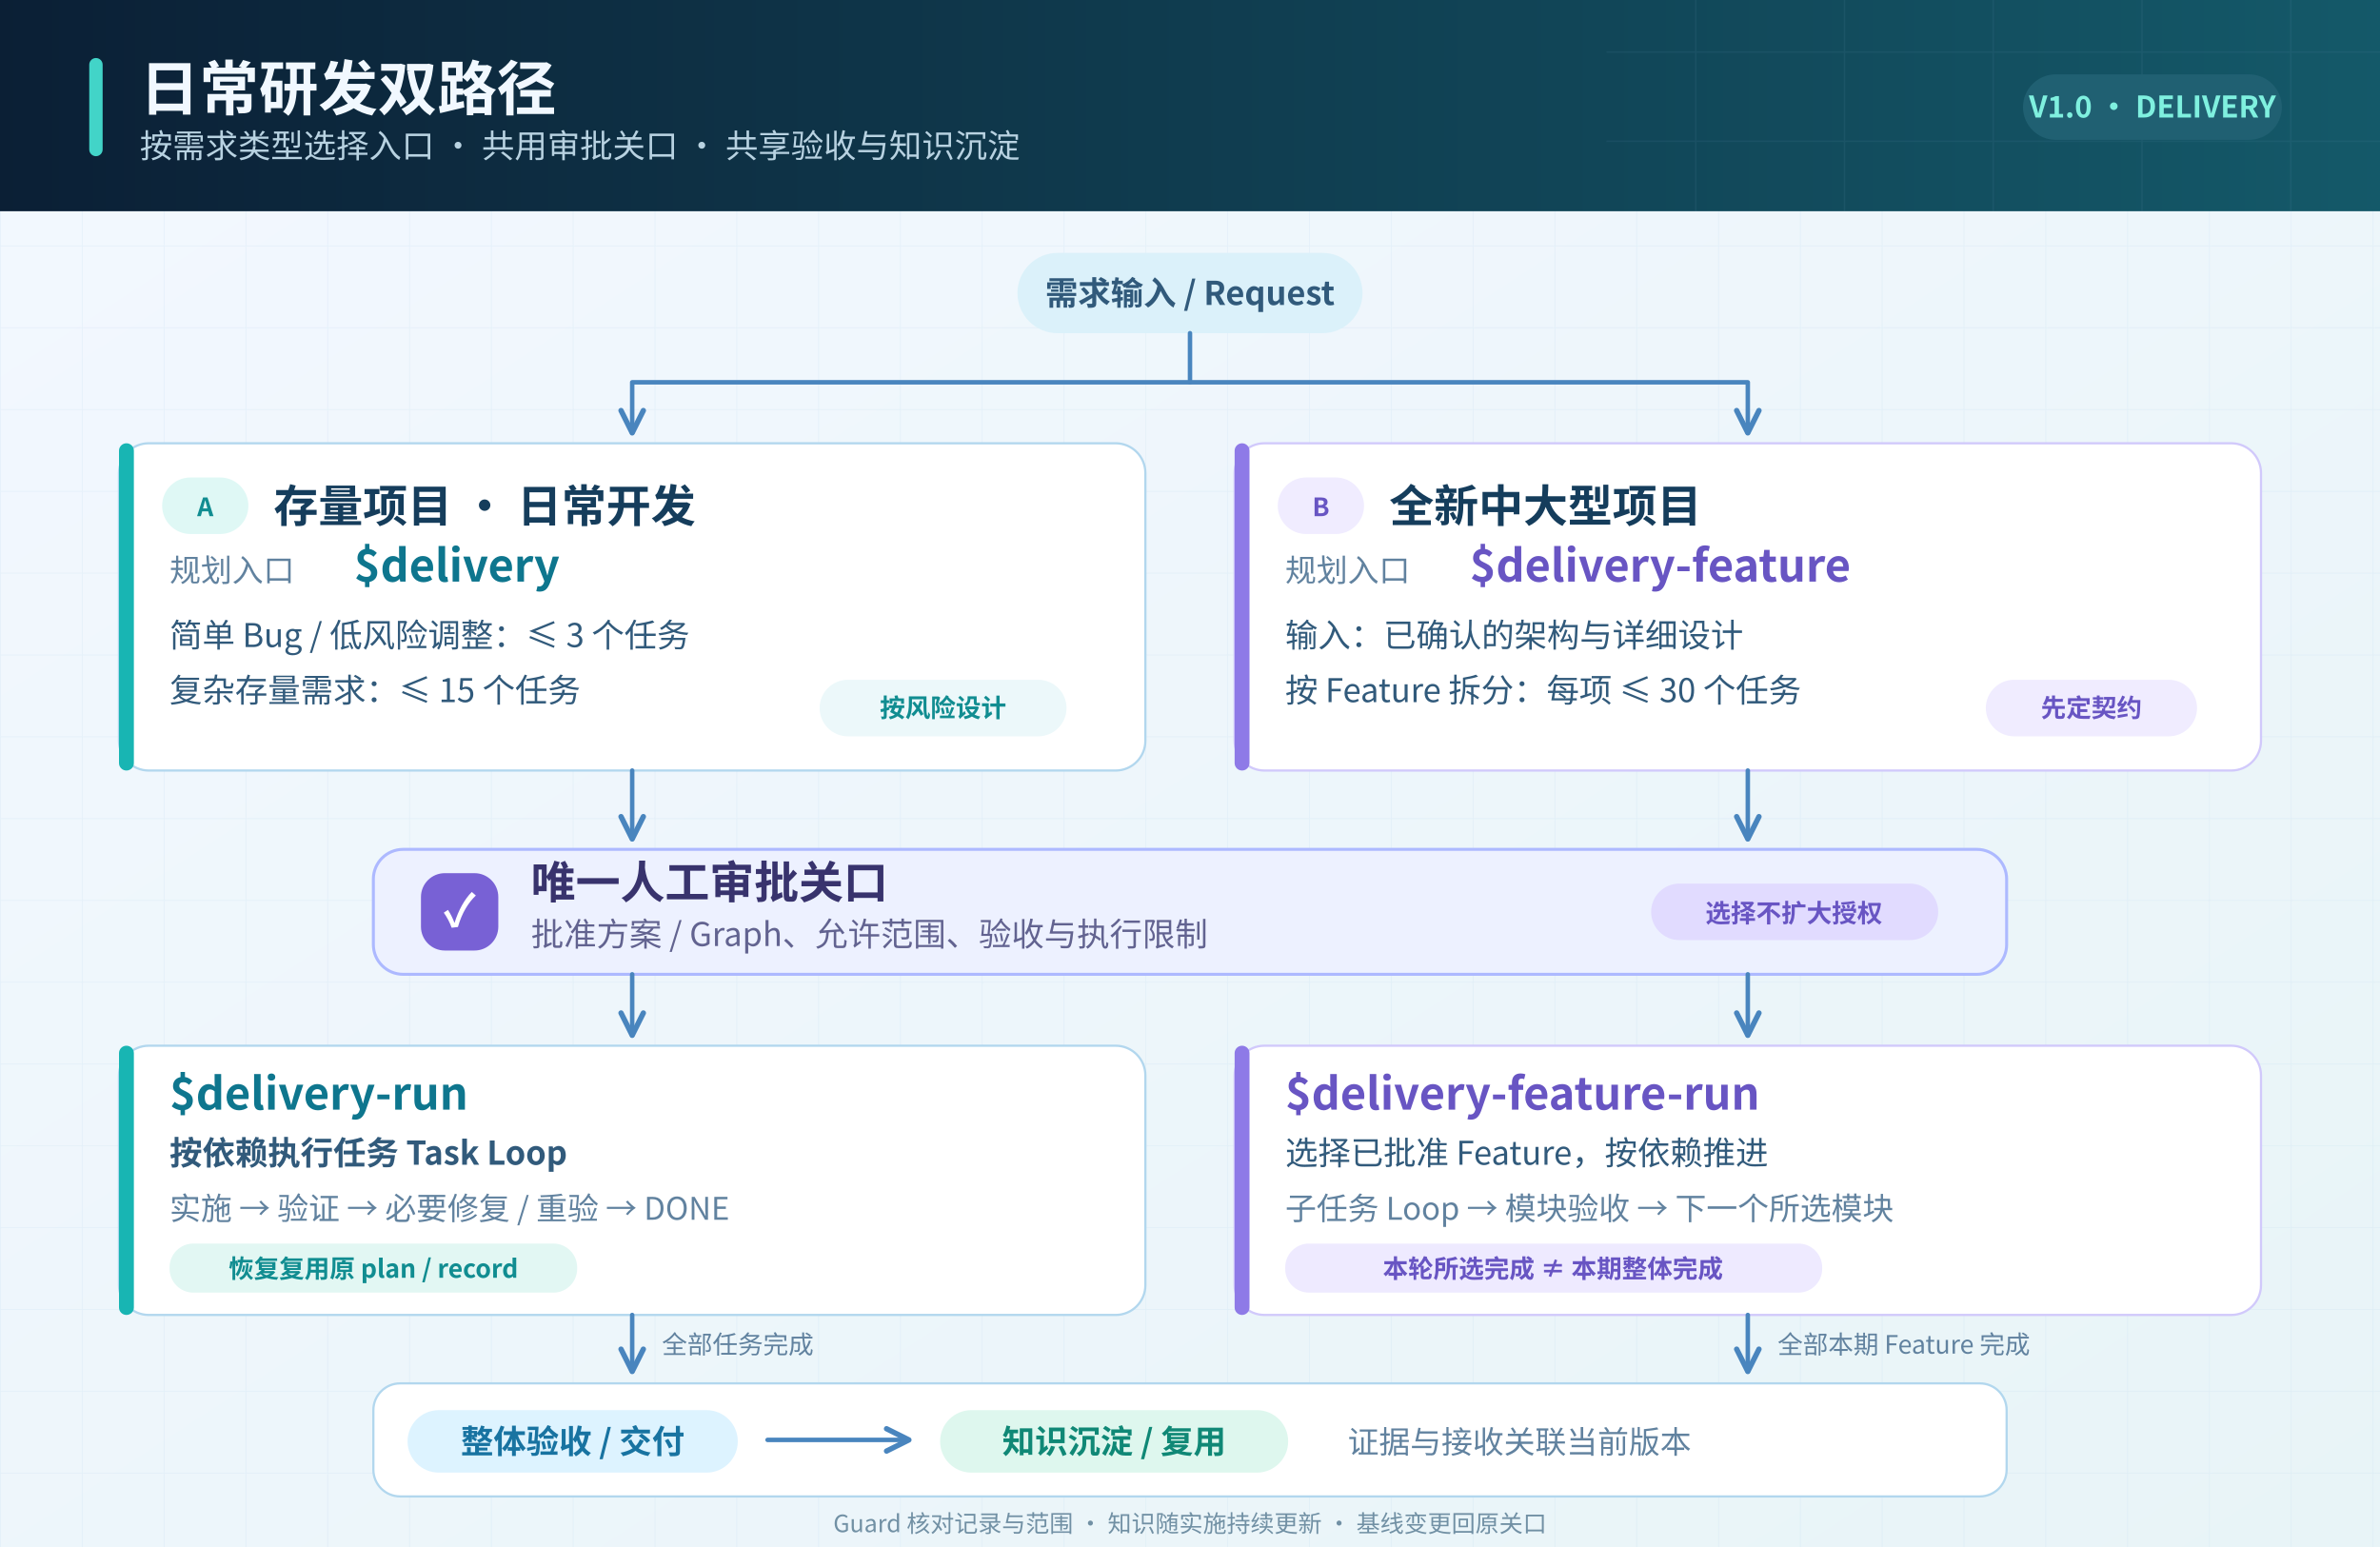
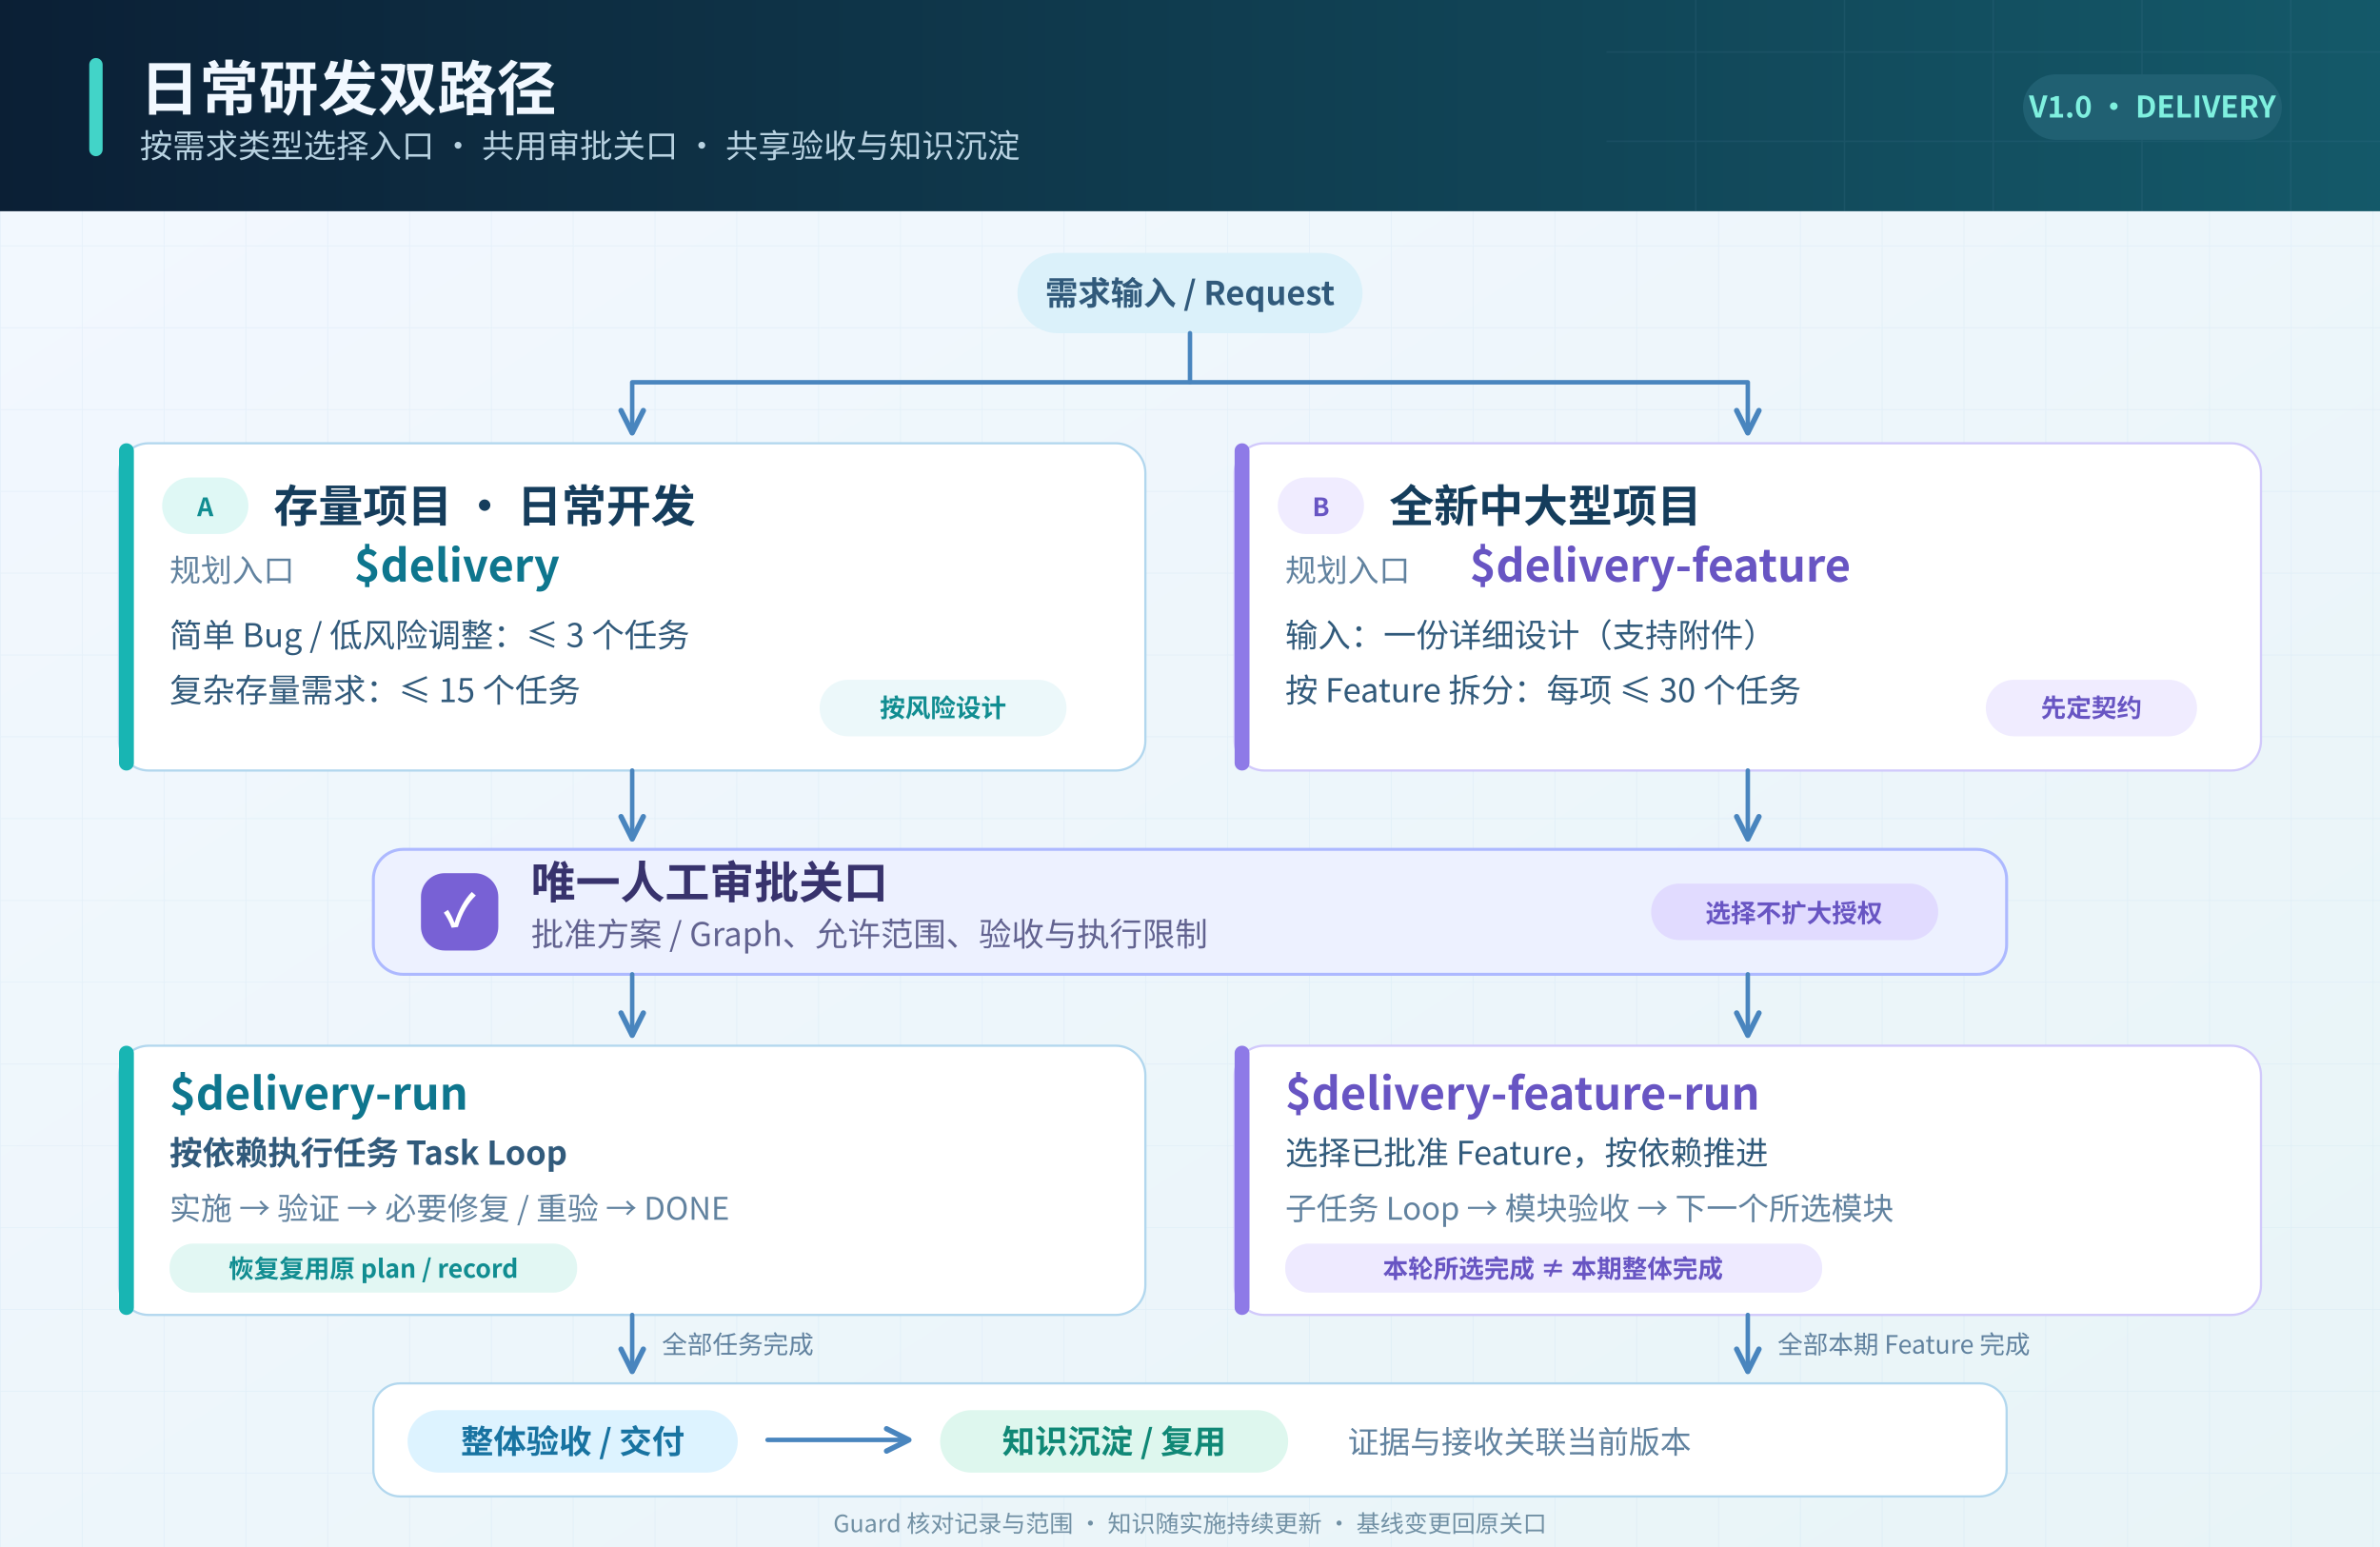
<svg xmlns="http://www.w3.org/2000/svg" width="1600" height="1040" viewBox="0 0 1600 1040" role="img" aria-labelledby="title desc">
  <defs>
    <linearGradient id="header">
      <stop stop-color="#0b1f35" />
      <stop offset="1" stop-color="#145969" />
    </linearGradient>
    <linearGradient id="paper" x2="1" y2="1">
      <stop stop-color="#f3f8ff" />
      <stop offset="1" stop-color="#e8f4f7" />
    </linearGradient>
    <pattern id="grid" width="55" height="55" patternUnits="userSpaceOnUse">
      <path d="M55 0H0V55" fill="none" stroke="#b8d5ee" stroke-opacity=".22" />
    </pattern>
    <marker id="arrow" markerWidth="7" markerHeight="7" refX="6" refY="3.5" orient="auto">
      <path d="m1 1 5 2.5L1 6" fill="none" stroke="#4985be" stroke-width="1.2" stroke-linecap="round" stroke-linejoin="round" />
    </marker>
    <style>
    text { font-family: "Microsoft YaHei", "Noto Sans CJK SC", "Segoe UI", sans-serif; fill: #153d5c; }
    .title { font-size: 40px; font-weight: 700; fill: #f1f8ff; }
    .subtitle { font-size: 22px; fill: #b8d2e1; }
    .heading { font-size: 30px; font-weight: 700; }
    .skill { font-size: 30px; font-weight: 700; fill: #0e768e; }
    .body { font-size: 22px; fill: #315a7b; }
    .muted { font-size: 21px; fill: #61829f; }
    .center { text-anchor: middle; }
    .small { font-size: 17px; font-weight: 600; fill: #118d91; }
    .card { fill: #fff; stroke: #b2d7ee; stroke-width: 1.5; }
    .edge { fill: none; stroke: #4985be; stroke-width: 3; marker-end: url(#arrow); stroke-linejoin: round; stroke-linecap: round; }
    .purple { fill: #6855c3; }
    .decision { font-size: 23px; font-weight: 700; text-anchor: middle; }
  </style>
  </defs>
  <rect width="1600" height="1040" fill="url(#paper)" />
  <rect width="1600" height="1040" fill="url(#grid)" />
  <path d="M0 0H1600V142H0Z" fill="url(#header)" />
  <g stroke="#5182a1" opacity=".14">
    <path d="M1080 35H1600M1080 95H1600M1140 0V142M1240 0V142M1340 0V142M1440 0V142M1540 0V142" />
  </g>
  <rect x="60" y="39" width="9" height="66" rx="4.5" fill="#42d4c8" />
  <rect x="1360" y="50" width="174" height="44" rx="22" fill="#206072" />
  <text x="1447" y="79" class="center" style="font-size:20px;font-weight:700;fill:#7ff0df">V1.0 · DELIVERY</text>
  <text x="94" y="74" class="title">日常研发双路径</text>
  <text x="94" y="106" class="subtitle">按需求类型选择入口 · 共用审批关口 · 共享验收与知识沉淀</text>
  <rect x="684" y="170" width="232" height="54" rx="27" fill="#dbf1fa" />
  <text x="800" y="205" class="body center" style="font-weight:700">需求输入 / Request</text>
  <path class="edge" d="M800 224V257H425V291" />
  <path class="edge" d="M800 257H1175V291" />
  <rect class="card" x="80" y="298" width="690" height="220" rx="20" />
  <rect x="80" y="298" width="10" height="220" rx="5" fill="#18b5b3" />
  <rect x="830" y="298" width="690" height="220" rx="20" fill="#fff" stroke="#d1c9fb" stroke-width="1.5" />
  <rect x="830" y="298" width="10" height="220" rx="5" fill="#8e7ae7" />
  <rect x="109" y="321" width="58" height="38" rx="19" fill="#dff8f5" />
  <text x="138" y="347" class="small center">A</text>
  <text x="184" y="351" class="heading">存量项目 · 日常开发</text>
  <text x="114" y="391" class="muted">规划入口</text>
  <text x="238" y="391" class="skill">$delivery</text>
  <text x="114" y="435" class="body">简单 Bug / 低风险调整：≤ 3 个任务</text>
  <text x="114" y="472" class="body">复杂存量需求：≤ 15 个任务</text>
  <rect x="551" y="457" width="166" height="38" rx="19" fill="#ecf8fa" />
  <text x="634" y="482" class="small center">按风险设计</text>
  <rect x="859" y="321" width="58" height="38" rx="19" fill="#f0ecff" />
  <text x="888" y="347" class="small center purple">B</text>
  <text x="934" y="351" class="heading">全新中大型项目</text>
  <text x="864" y="391" class="muted">规划入口</text>
  <text x="988" y="391" class="skill purple">$delivery-feature</text>
-   <text x="864" y="435" class="body">输入：已确认的架构与详细设计</text>
+   <text x="864" y="435" class="body">输入：一份详细设计（支持附件）</text>
  <text x="864" y="472" class="body">按 Feature 拆分：每项 ≤ 30 个任务</text>
  <rect x="1335" y="457" width="142" height="38" rx="19" fill="#f0ecff" />
  <text x="1406" y="482" class="small center purple">先定契约</text>
  <path class="edge" d="M425 518V564" />
  <path class="edge" d="M1175 518V564" />
  <rect x="251" y="571" width="1098" height="84" rx="20" fill="#edf1ff" stroke="#adb9ff" stroke-width="2" />
  <rect x="283" y="587" width="52" height="52" rx="16" fill="#7861d5" />
  <text x="309" y="623" class="heading center" style="fill:#fff">✓</text>
  <text x="357" y="604" class="heading" style="fill:#38336d">唯一人工审批关口</text>
  <text x="357" y="636" class="body" style="fill:#626390">批准方案 / Graph、允许范围、验收与执行限制</text>
  <rect x="1110" y="594" width="193" height="38" rx="19" fill="#e1dbff" />
  <text x="1206" y="620" class="small center purple">选择不扩大授权</text>
  <path class="edge" d="M425 655V696" />
  <path class="edge" d="M1175 655V696" />
  <rect class="card" x="80" y="703" width="690" height="181" rx="20" />
  <rect x="80" y="703" width="10" height="181" rx="5" fill="#18b5b3" />
  <text x="114" y="746" class="skill">$delivery-run</text>
  <text x="114" y="783" class="body" style="font-weight:700">按依赖执行任务 Task Loop</text>
  <text x="114" y="820" class="muted">实施 → 验证 → 必要修复 / 重验 → DONE</text>
  <rect x="114" y="836" width="274" height="33" rx="16" fill="#e2f7f3" />
  <text x="251" y="859" class="small center">恢复复用原 plan / record</text>
  <rect x="830" y="703" width="690" height="181" rx="20" fill="#fff" stroke="#d1c9fb" stroke-width="1.5" />
  <rect x="830" y="703" width="10" height="181" rx="5" fill="#8e7ae7" />
  <text x="864" y="746" class="skill purple">$delivery-feature-run</text>
  <text x="864" y="783" class="body">选择已批准 Feature，按依赖推进</text>
  <text x="864" y="820" class="muted">子任务 Loop → 模块验收 → 下一个所选模块</text>
  <rect x="864" y="836" width="361" height="33" rx="16" fill="#eeeaff" />
  <text x="1044" y="859" class="small center purple">本轮所选完成 ≠ 本期整体完成</text>
  <path class="edge" d="M425 884V922" />
  <path class="edge" d="M1175 884V922" />
  <text x="445" y="910" class="small" style="font-weight:400;fill:#61829f">全部任务完成</text>
  <text x="1195" y="910" class="small" style="font-weight:400;fill:#61829f">全部本期 Feature 完成</text>
  <rect class="card" x="251" y="930" width="1098" height="76" rx="18" />
  <rect x="274" y="948" width="222" height="42" rx="21" fill="#ddf3ff" />
  <text x="385" y="977" class="body center" style="font-weight:700;fill:#1873a1">整体验收 / 交付</text>
  <path class="edge" d="M516 968H611" />
  <rect x="632" y="948" width="234" height="42" rx="21" fill="#def7ee" />
  <text x="749" y="977" class="body center" style="font-weight:700;fill:#108876">知识沉淀 / 复用</text>
  <text x="906" y="977" class="muted">证据与接收关联当前版本</text>
  <text x="800" y="1030" class="center" style="font-size:16px;fill:#7190a4">Guard 核对记录与范围 · 知识随实施持续更新 · 基线变更回原关口</text>
</svg>
